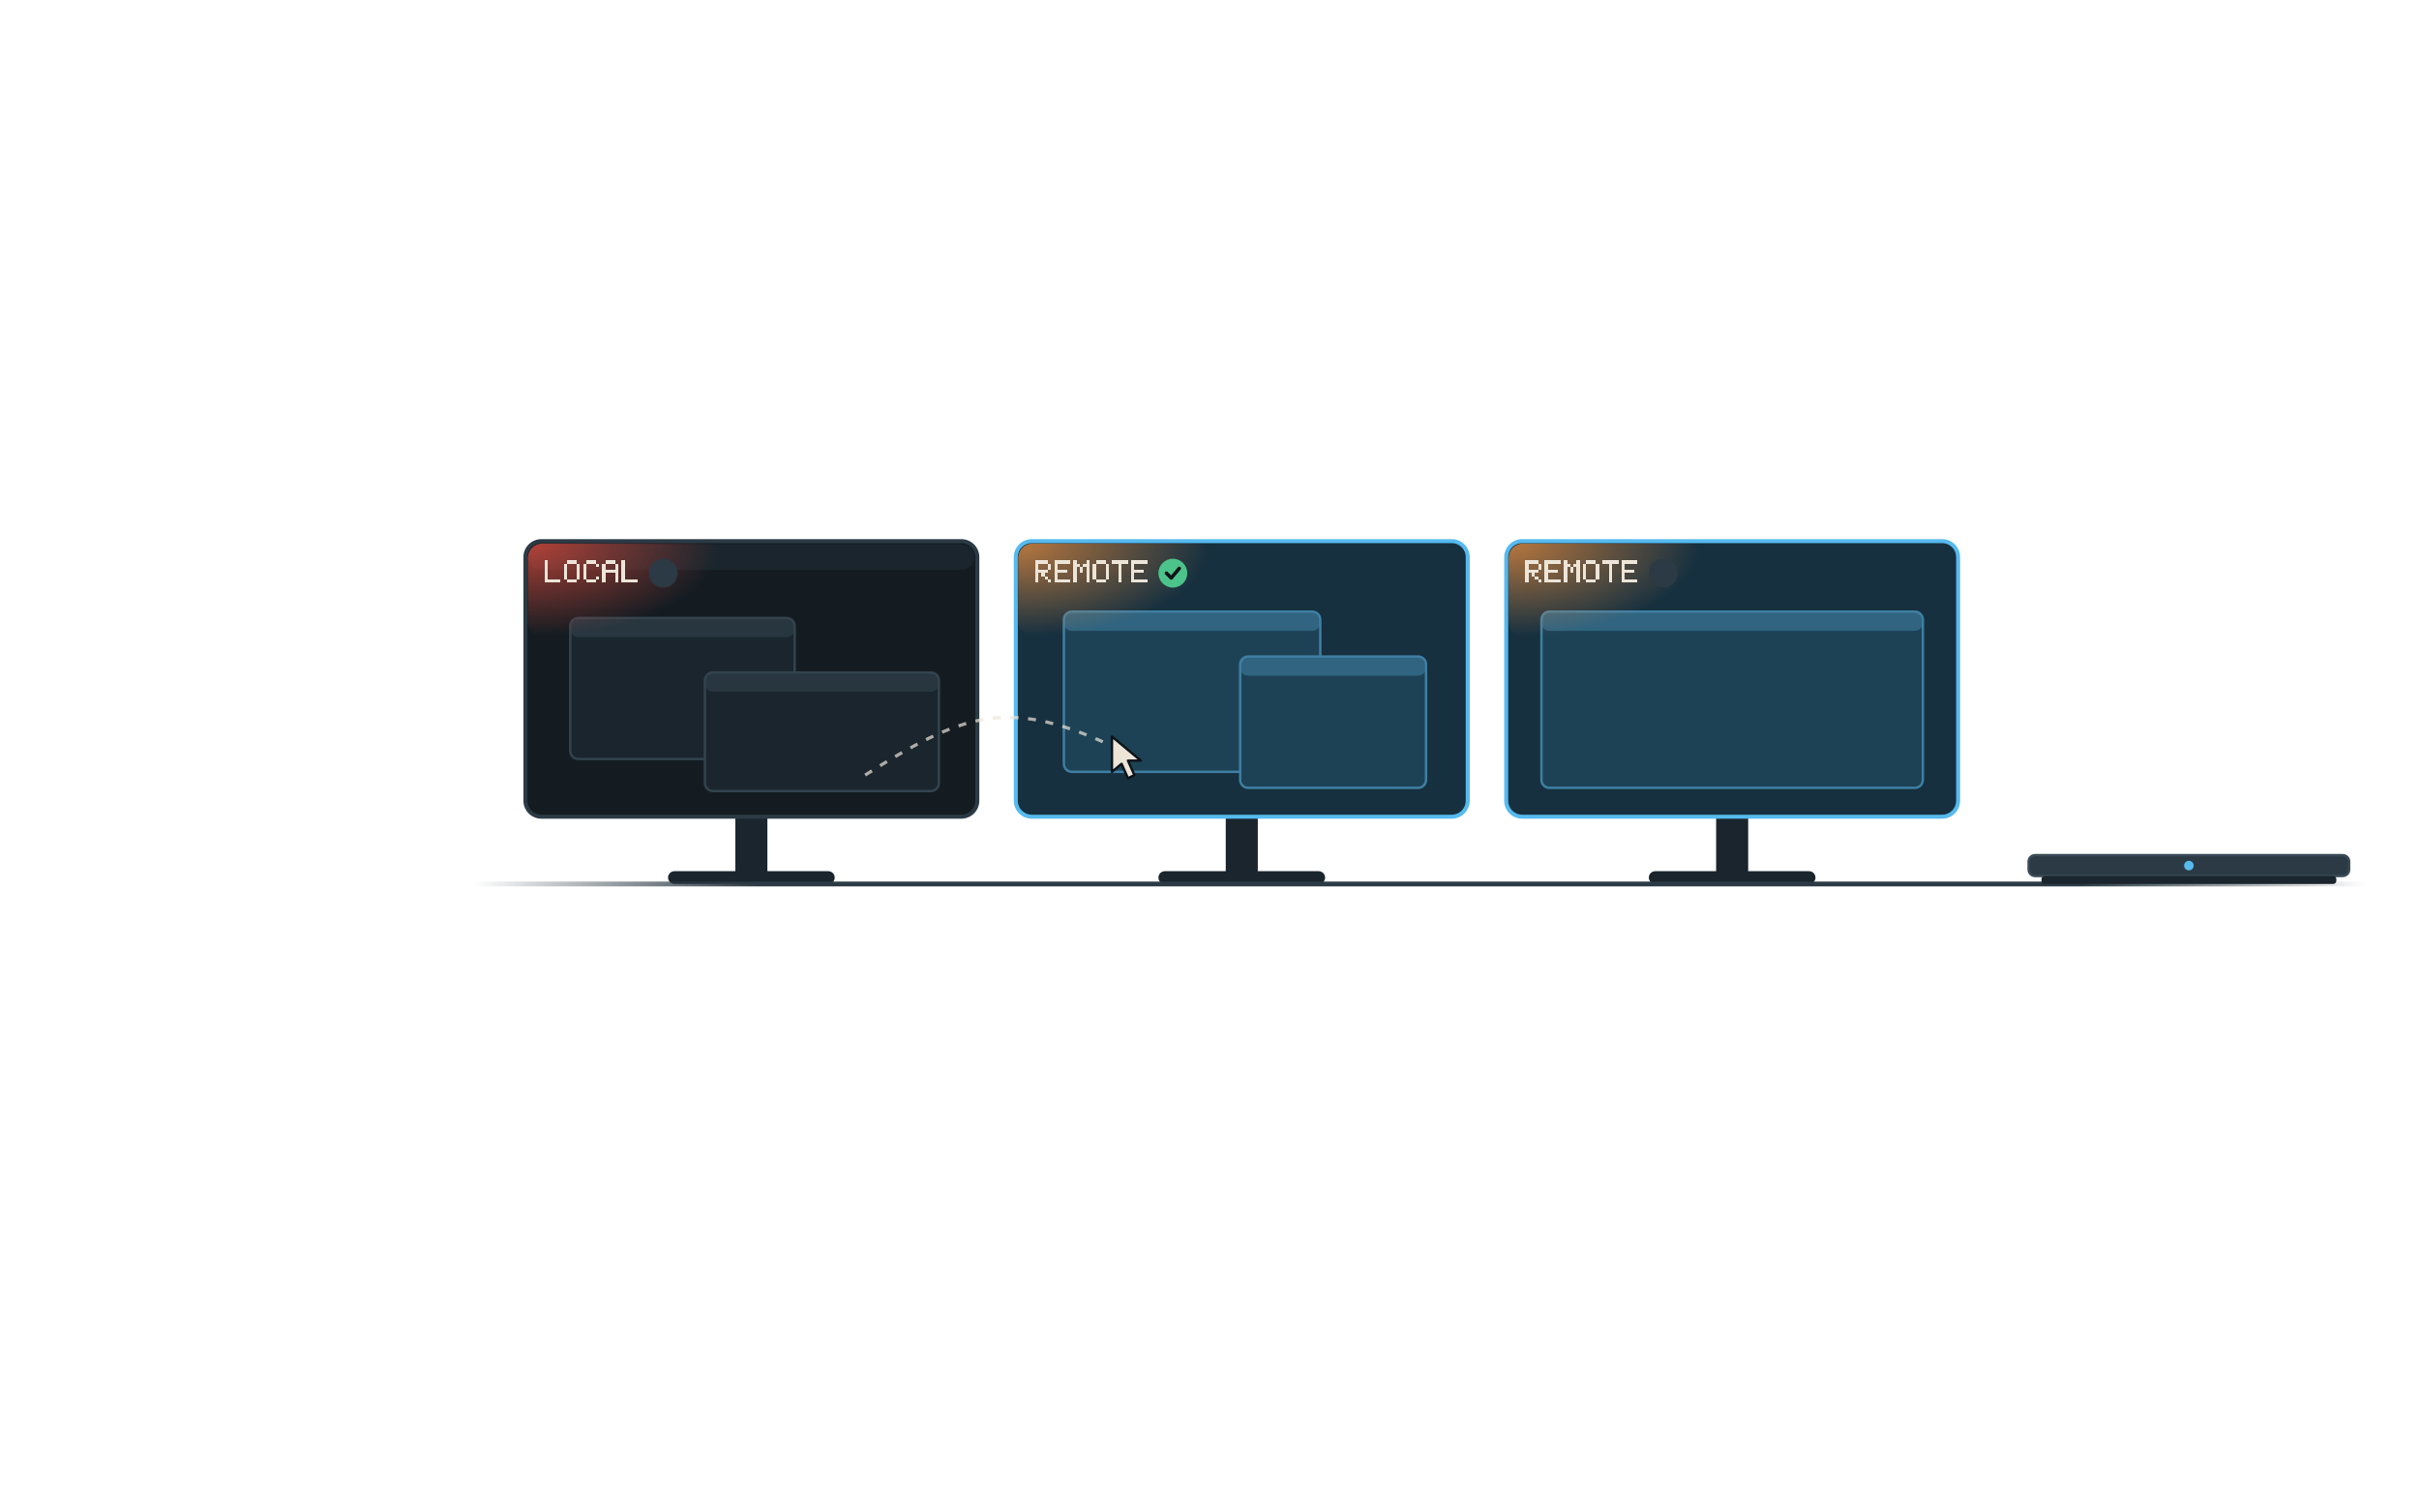
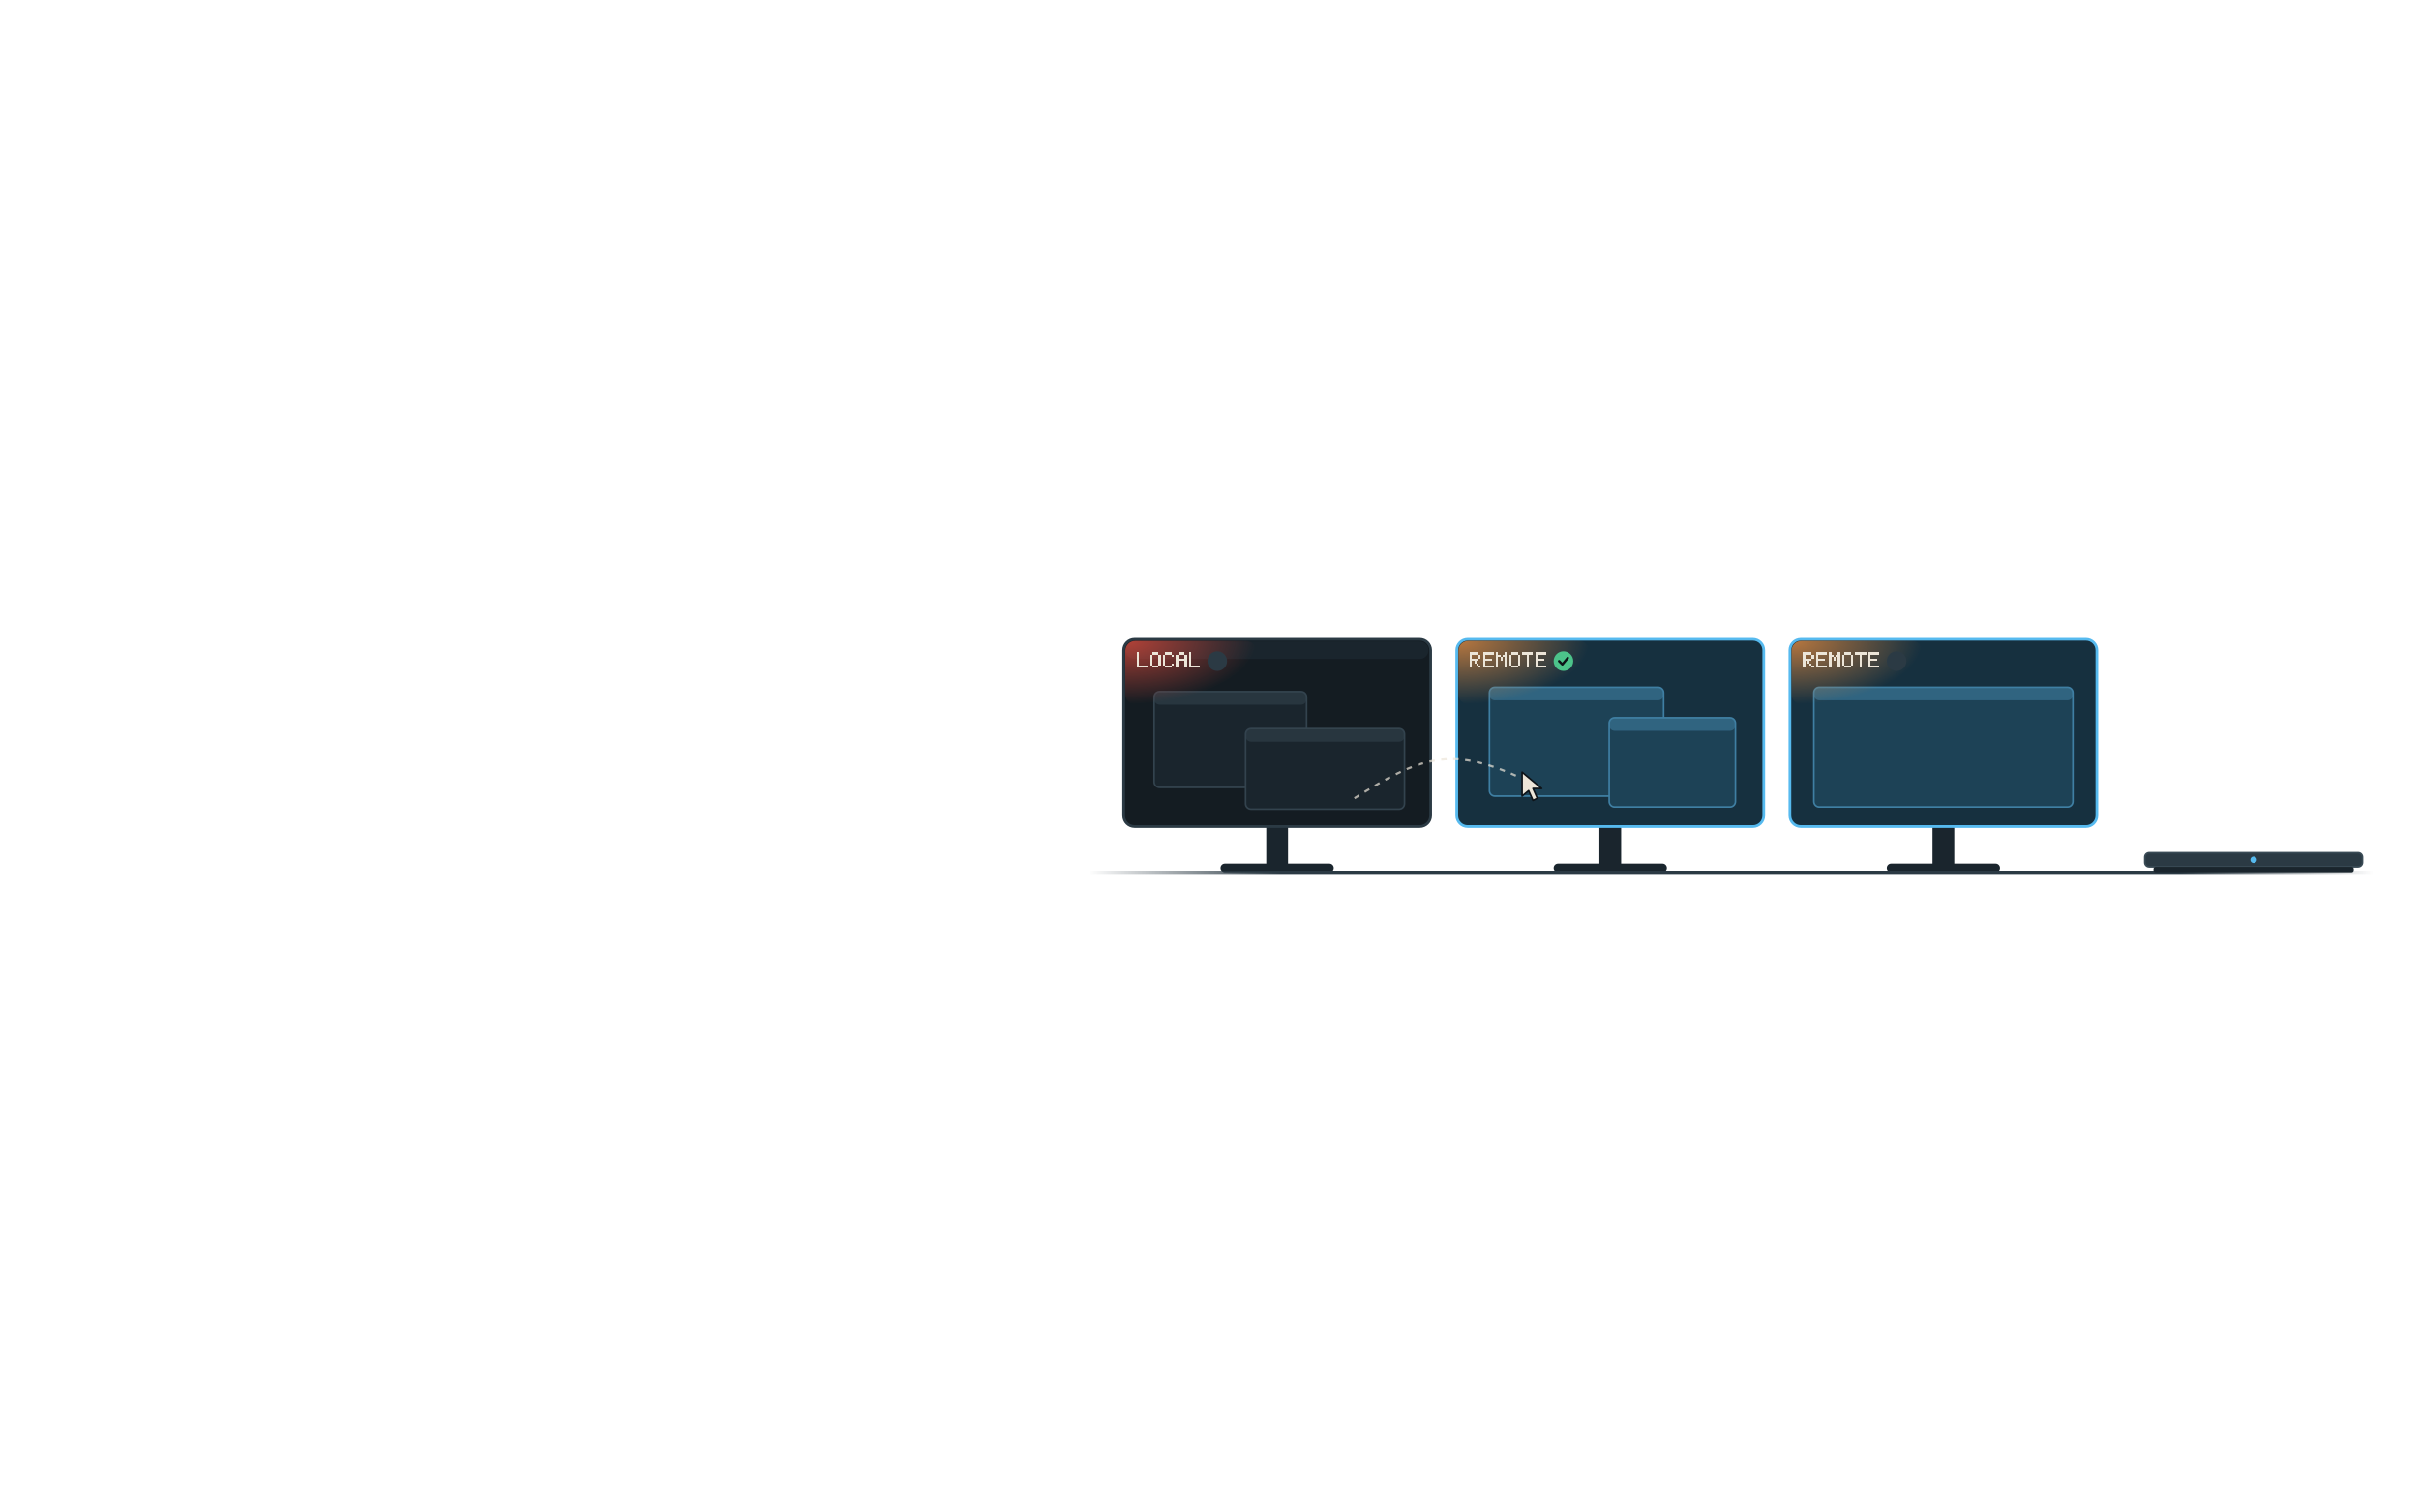
<svg xmlns="http://www.w3.org/2000/svg" width="1600" height="1000" viewBox="0 0 1600 1000">
-   <g transform="translate(250 40) scale(1.06)">
+   <g transform="translate(677 207) scale(0.72)">
    <defs>
      <radialGradient id="glow-local" cx="0" cy="0" r="1">
        <stop offset="0" stop-color="#d9493a" stop-opacity=".8" />
        <stop offset="1" stop-color="#d9493a" stop-opacity="0" />
      </radialGradient>
      <radialGradient id="glow-remote" cx="0" cy="0" r="1">
        <stop offset="0" stop-color="#e0893f" stop-opacity=".8" />
        <stop offset="1" stop-color="#e0893f" stop-opacity="0" />
      </radialGradient>
      <linearGradient id="edge" gradientUnits="userSpaceOnUse" x1="60" y1="0" x2="1240" y2="0">
        <stop offset="0" stop-color="#2b3a44" stop-opacity="0" />
        <stop offset=".15" stop-color="#2b3a44" />
        <stop offset=".85" stop-color="#2b3a44" />
        <stop offset="1" stop-color="#2b3a44" stop-opacity="0" />
      </linearGradient>
    </defs>
    <rect x="223" y="472" width="20" height="36" fill="#1a252d" />
    <rect x="181" y="506" width="104" height="8" rx="4" fill="#1a252d" />
    <rect x="92" y="300" width="282" height="172" rx="10" fill="#141c22" stroke="#2b3a44" stroke-width="2.5" />
    <rect x="94" y="302" width="278" height="16" rx="8" fill="#1a252d" />
    <rect x="120" y="348" width="140" height="88" rx="5" fill="#1a252d" stroke="#33434e" stroke-width="1.5" />
    <rect x="120" y="348" width="140" height="12" rx="5" fill="#33434e" opacity=".55" />
    <rect x="204" y="382" width="146" height="74" rx="5" fill="#1a252d" stroke="#33434e" stroke-width="1.5" />
    <rect x="204" y="382" width="146" height="12" rx="5" fill="#33434e" opacity=".55" />
    <rect x="93.5" y="301.5" width="120" height="58" rx="9" fill="url(#glow-local)" />
    <g fill="#ece5d8" shape-rendering="crispEdges">
      <rect x="104" y="312" width="2" height="2" />
      <rect x="104" y="314" width="2" height="2" />
      <rect x="104" y="316" width="2" height="2" />
      <rect x="104" y="318" width="2" height="2" />
      <rect x="104" y="320" width="2" height="2" />
      <rect x="104" y="322" width="2" height="2" />
      <rect x="104" y="324" width="2" height="2" />
      <rect x="106" y="324" width="2" height="2" />
      <rect x="108" y="324" width="2" height="2" />
      <rect x="110" y="324" width="2" height="2" />
      <rect x="112" y="324" width="2" height="2" />
      <rect x="118" y="312" width="2" height="2" />
      <rect x="120" y="312" width="2" height="2" />
      <rect x="122" y="312" width="2" height="2" />
      <rect x="116" y="314" width="2" height="2" />
      <rect x="124" y="314" width="2" height="2" />
      <rect x="116" y="316" width="2" height="2" />
      <rect x="124" y="316" width="2" height="2" />
      <rect x="116" y="318" width="2" height="2" />
      <rect x="124" y="318" width="2" height="2" />
      <rect x="116" y="320" width="2" height="2" />
      <rect x="124" y="320" width="2" height="2" />
      <rect x="116" y="322" width="2" height="2" />
      <rect x="124" y="322" width="2" height="2" />
      <rect x="118" y="324" width="2" height="2" />
      <rect x="120" y="324" width="2" height="2" />
      <rect x="122" y="324" width="2" height="2" />
      <rect x="130" y="312" width="2" height="2" />
      <rect x="132" y="312" width="2" height="2" />
      <rect x="134" y="312" width="2" height="2" />
      <rect x="128" y="314" width="2" height="2" />
      <rect x="136" y="314" width="2" height="2" />
      <rect x="128" y="316" width="2" height="2" />
      <rect x="128" y="318" width="2" height="2" />
      <rect x="128" y="320" width="2" height="2" />
      <rect x="128" y="322" width="2" height="2" />
      <rect x="136" y="322" width="2" height="2" />
      <rect x="130" y="324" width="2" height="2" />
      <rect x="132" y="324" width="2" height="2" />
      <rect x="134" y="324" width="2" height="2" />
      <rect x="142" y="312" width="2" height="2" />
      <rect x="144" y="312" width="2" height="2" />
      <rect x="146" y="312" width="2" height="2" />
      <rect x="140" y="314" width="2" height="2" />
      <rect x="148" y="314" width="2" height="2" />
      <rect x="140" y="316" width="2" height="2" />
      <rect x="148" y="316" width="2" height="2" />
      <rect x="140" y="318" width="2" height="2" />
      <rect x="142" y="318" width="2" height="2" />
      <rect x="144" y="318" width="2" height="2" />
      <rect x="146" y="318" width="2" height="2" />
      <rect x="148" y="318" width="2" height="2" />
      <rect x="140" y="320" width="2" height="2" />
      <rect x="148" y="320" width="2" height="2" />
      <rect x="140" y="322" width="2" height="2" />
      <rect x="148" y="322" width="2" height="2" />
      <rect x="140" y="324" width="2" height="2" />
      <rect x="148" y="324" width="2" height="2" />
      <rect x="152" y="312" width="2" height="2" />
      <rect x="152" y="314" width="2" height="2" />
      <rect x="152" y="316" width="2" height="2" />
      <rect x="152" y="318" width="2" height="2" />
      <rect x="152" y="320" width="2" height="2" />
      <rect x="152" y="322" width="2" height="2" />
      <rect x="152" y="324" width="2" height="2" />
      <rect x="154" y="324" width="2" height="2" />
      <rect x="156" y="324" width="2" height="2" />
      <rect x="158" y="324" width="2" height="2" />
      <rect x="160" y="324" width="2" height="2" />
    </g>
    <circle cx="178" cy="320" r="9" fill="#2b3a44" />
    <rect x="529" y="472" width="20" height="36" fill="#1a252d" />
    <rect x="487" y="506" width="104" height="8" rx="4" fill="#1a252d" />
    <rect x="398" y="300" width="282" height="172" rx="10" fill="#16303f" stroke="#56baef" stroke-width="2.5" />
    <rect x="428" y="344" width="160" height="100" rx="5" fill="#1d4256" stroke="#3f7fa3" stroke-width="1.5" />
    <rect x="428" y="344" width="160" height="12" rx="5" fill="#3f7fa3" opacity=".55" />
    <rect x="538" y="372" width="116" height="82" rx="5" fill="#1d4256" stroke="#3f7fa3" stroke-width="1.5" />
    <rect x="538" y="372" width="116" height="12" rx="5" fill="#3f7fa3" opacity=".55" />
    <rect x="399.5" y="301.5" width="120" height="58" rx="9" fill="url(#glow-remote)" />
    <g fill="#ece5d8" shape-rendering="crispEdges">
      <rect x="410" y="312" width="2" height="2" />
      <rect x="412" y="312" width="2" height="2" />
      <rect x="414" y="312" width="2" height="2" />
      <rect x="416" y="312" width="2" height="2" />
      <rect x="410" y="314" width="2" height="2" />
      <rect x="418" y="314" width="2" height="2" />
      <rect x="410" y="316" width="2" height="2" />
      <rect x="418" y="316" width="2" height="2" />
      <rect x="410" y="318" width="2" height="2" />
      <rect x="412" y="318" width="2" height="2" />
      <rect x="414" y="318" width="2" height="2" />
      <rect x="416" y="318" width="2" height="2" />
      <rect x="410" y="320" width="2" height="2" />
      <rect x="414" y="320" width="2" height="2" />
      <rect x="410" y="322" width="2" height="2" />
      <rect x="416" y="322" width="2" height="2" />
      <rect x="410" y="324" width="2" height="2" />
      <rect x="418" y="324" width="2" height="2" />
      <rect x="422" y="312" width="2" height="2" />
      <rect x="424" y="312" width="2" height="2" />
      <rect x="426" y="312" width="2" height="2" />
      <rect x="428" y="312" width="2" height="2" />
      <rect x="430" y="312" width="2" height="2" />
      <rect x="422" y="314" width="2" height="2" />
      <rect x="422" y="316" width="2" height="2" />
      <rect x="422" y="318" width="2" height="2" />
      <rect x="424" y="318" width="2" height="2" />
      <rect x="426" y="318" width="2" height="2" />
      <rect x="428" y="318" width="2" height="2" />
      <rect x="422" y="320" width="2" height="2" />
      <rect x="422" y="322" width="2" height="2" />
      <rect x="422" y="324" width="2" height="2" />
      <rect x="424" y="324" width="2" height="2" />
      <rect x="426" y="324" width="2" height="2" />
      <rect x="428" y="324" width="2" height="2" />
      <rect x="430" y="324" width="2" height="2" />
      <rect x="434" y="312" width="2" height="2" />
      <rect x="442" y="312" width="2" height="2" />
      <rect x="434" y="314" width="2" height="2" />
      <rect x="436" y="314" width="2" height="2" />
      <rect x="440" y="314" width="2" height="2" />
      <rect x="442" y="314" width="2" height="2" />
      <rect x="434" y="316" width="2" height="2" />
      <rect x="438" y="316" width="2" height="2" />
      <rect x="442" y="316" width="2" height="2" />
      <rect x="434" y="318" width="2" height="2" />
      <rect x="438" y="318" width="2" height="2" />
      <rect x="442" y="318" width="2" height="2" />
      <rect x="434" y="320" width="2" height="2" />
      <rect x="442" y="320" width="2" height="2" />
      <rect x="434" y="322" width="2" height="2" />
      <rect x="442" y="322" width="2" height="2" />
      <rect x="434" y="324" width="2" height="2" />
      <rect x="442" y="324" width="2" height="2" />
      <rect x="448" y="312" width="2" height="2" />
      <rect x="450" y="312" width="2" height="2" />
      <rect x="452" y="312" width="2" height="2" />
      <rect x="446" y="314" width="2" height="2" />
      <rect x="454" y="314" width="2" height="2" />
      <rect x="446" y="316" width="2" height="2" />
      <rect x="454" y="316" width="2" height="2" />
      <rect x="446" y="318" width="2" height="2" />
      <rect x="454" y="318" width="2" height="2" />
      <rect x="446" y="320" width="2" height="2" />
      <rect x="454" y="320" width="2" height="2" />
      <rect x="446" y="322" width="2" height="2" />
      <rect x="454" y="322" width="2" height="2" />
      <rect x="448" y="324" width="2" height="2" />
      <rect x="450" y="324" width="2" height="2" />
      <rect x="452" y="324" width="2" height="2" />
      <rect x="458" y="312" width="2" height="2" />
      <rect x="460" y="312" width="2" height="2" />
      <rect x="462" y="312" width="2" height="2" />
      <rect x="464" y="312" width="2" height="2" />
      <rect x="466" y="312" width="2" height="2" />
      <rect x="462" y="314" width="2" height="2" />
      <rect x="462" y="316" width="2" height="2" />
      <rect x="462" y="318" width="2" height="2" />
      <rect x="462" y="320" width="2" height="2" />
      <rect x="462" y="322" width="2" height="2" />
      <rect x="462" y="324" width="2" height="2" />
      <rect x="470" y="312" width="2" height="2" />
      <rect x="472" y="312" width="2" height="2" />
      <rect x="474" y="312" width="2" height="2" />
      <rect x="476" y="312" width="2" height="2" />
      <rect x="478" y="312" width="2" height="2" />
      <rect x="470" y="314" width="2" height="2" />
      <rect x="470" y="316" width="2" height="2" />
      <rect x="470" y="318" width="2" height="2" />
      <rect x="472" y="318" width="2" height="2" />
      <rect x="474" y="318" width="2" height="2" />
      <rect x="476" y="318" width="2" height="2" />
      <rect x="470" y="320" width="2" height="2" />
      <rect x="470" y="322" width="2" height="2" />
      <rect x="470" y="324" width="2" height="2" />
      <rect x="472" y="324" width="2" height="2" />
      <rect x="474" y="324" width="2" height="2" />
      <rect x="476" y="324" width="2" height="2" />
      <rect x="478" y="324" width="2" height="2" />
    </g>
    <circle cx="496" cy="320" r="9" fill="#4cc38a" />
    <path d="M492 320 l3 3 l5 -6" stroke="#0d1318" stroke-width="2.2" fill="none" stroke-linecap="round" stroke-linejoin="round" />
    <rect x="835" y="472" width="20" height="36" fill="#1a252d" />
    <rect x="793" y="506" width="104" height="8" rx="4" fill="#1a252d" />
    <rect x="704" y="300" width="282" height="172" rx="10" fill="#16303f" stroke="#56baef" stroke-width="2.5" />
    <rect x="726" y="344" width="238" height="110" rx="5" fill="#1d4256" stroke="#3f7fa3" stroke-width="1.5" />
    <rect x="726" y="344" width="238" height="12" rx="5" fill="#3f7fa3" opacity=".55" />
    <rect x="705.5" y="301.5" width="120" height="58" rx="9" fill="url(#glow-remote)" />
    <g fill="#ece5d8" shape-rendering="crispEdges">
      <rect x="716" y="312" width="2" height="2" />
      <rect x="718" y="312" width="2" height="2" />
      <rect x="720" y="312" width="2" height="2" />
      <rect x="722" y="312" width="2" height="2" />
      <rect x="716" y="314" width="2" height="2" />
      <rect x="724" y="314" width="2" height="2" />
      <rect x="716" y="316" width="2" height="2" />
      <rect x="724" y="316" width="2" height="2" />
      <rect x="716" y="318" width="2" height="2" />
      <rect x="718" y="318" width="2" height="2" />
      <rect x="720" y="318" width="2" height="2" />
      <rect x="722" y="318" width="2" height="2" />
      <rect x="716" y="320" width="2" height="2" />
      <rect x="720" y="320" width="2" height="2" />
      <rect x="716" y="322" width="2" height="2" />
      <rect x="722" y="322" width="2" height="2" />
      <rect x="716" y="324" width="2" height="2" />
      <rect x="724" y="324" width="2" height="2" />
      <rect x="728" y="312" width="2" height="2" />
      <rect x="730" y="312" width="2" height="2" />
      <rect x="732" y="312" width="2" height="2" />
      <rect x="734" y="312" width="2" height="2" />
      <rect x="736" y="312" width="2" height="2" />
      <rect x="728" y="314" width="2" height="2" />
      <rect x="728" y="316" width="2" height="2" />
      <rect x="728" y="318" width="2" height="2" />
      <rect x="730" y="318" width="2" height="2" />
      <rect x="732" y="318" width="2" height="2" />
      <rect x="734" y="318" width="2" height="2" />
      <rect x="728" y="320" width="2" height="2" />
      <rect x="728" y="322" width="2" height="2" />
      <rect x="728" y="324" width="2" height="2" />
      <rect x="730" y="324" width="2" height="2" />
      <rect x="732" y="324" width="2" height="2" />
      <rect x="734" y="324" width="2" height="2" />
      <rect x="736" y="324" width="2" height="2" />
      <rect x="740" y="312" width="2" height="2" />
      <rect x="748" y="312" width="2" height="2" />
      <rect x="740" y="314" width="2" height="2" />
      <rect x="742" y="314" width="2" height="2" />
      <rect x="746" y="314" width="2" height="2" />
      <rect x="748" y="314" width="2" height="2" />
      <rect x="740" y="316" width="2" height="2" />
      <rect x="744" y="316" width="2" height="2" />
      <rect x="748" y="316" width="2" height="2" />
      <rect x="740" y="318" width="2" height="2" />
      <rect x="744" y="318" width="2" height="2" />
      <rect x="748" y="318" width="2" height="2" />
      <rect x="740" y="320" width="2" height="2" />
      <rect x="748" y="320" width="2" height="2" />
      <rect x="740" y="322" width="2" height="2" />
      <rect x="748" y="322" width="2" height="2" />
      <rect x="740" y="324" width="2" height="2" />
      <rect x="748" y="324" width="2" height="2" />
      <rect x="754" y="312" width="2" height="2" />
      <rect x="756" y="312" width="2" height="2" />
      <rect x="758" y="312" width="2" height="2" />
      <rect x="752" y="314" width="2" height="2" />
      <rect x="760" y="314" width="2" height="2" />
      <rect x="752" y="316" width="2" height="2" />
      <rect x="760" y="316" width="2" height="2" />
      <rect x="752" y="318" width="2" height="2" />
      <rect x="760" y="318" width="2" height="2" />
      <rect x="752" y="320" width="2" height="2" />
      <rect x="760" y="320" width="2" height="2" />
      <rect x="752" y="322" width="2" height="2" />
      <rect x="760" y="322" width="2" height="2" />
      <rect x="754" y="324" width="2" height="2" />
      <rect x="756" y="324" width="2" height="2" />
      <rect x="758" y="324" width="2" height="2" />
      <rect x="764" y="312" width="2" height="2" />
      <rect x="766" y="312" width="2" height="2" />
      <rect x="768" y="312" width="2" height="2" />
      <rect x="770" y="312" width="2" height="2" />
      <rect x="772" y="312" width="2" height="2" />
      <rect x="768" y="314" width="2" height="2" />
      <rect x="768" y="316" width="2" height="2" />
      <rect x="768" y="318" width="2" height="2" />
      <rect x="768" y="320" width="2" height="2" />
      <rect x="768" y="322" width="2" height="2" />
      <rect x="768" y="324" width="2" height="2" />
      <rect x="776" y="312" width="2" height="2" />
      <rect x="778" y="312" width="2" height="2" />
      <rect x="780" y="312" width="2" height="2" />
      <rect x="782" y="312" width="2" height="2" />
      <rect x="784" y="312" width="2" height="2" />
      <rect x="776" y="314" width="2" height="2" />
      <rect x="776" y="316" width="2" height="2" />
      <rect x="776" y="318" width="2" height="2" />
      <rect x="778" y="318" width="2" height="2" />
      <rect x="780" y="318" width="2" height="2" />
      <rect x="782" y="318" width="2" height="2" />
      <rect x="776" y="320" width="2" height="2" />
      <rect x="776" y="322" width="2" height="2" />
      <rect x="776" y="324" width="2" height="2" />
      <rect x="778" y="324" width="2" height="2" />
      <rect x="780" y="324" width="2" height="2" />
      <rect x="782" y="324" width="2" height="2" />
      <rect x="784" y="324" width="2" height="2" />
    </g>
    <circle cx="802" cy="320" r="9" fill="#2b3a44" />
    <path d="M304 446 C 364 408, 392 398, 454 426" stroke="#ece5d8" stroke-width="2" stroke-dasharray="5 6" fill="none" opacity=".7" />
    <path transform="translate(458 422)" d="M0 0 L0 22 L6 17 L10 26 L14 24 L10 15 L18 15 Z" fill="#ece5d8" stroke="#0d1318" stroke-width="1.5" stroke-linejoin="round" />
    <line x1="60" y1="514" x2="1240" y2="514" stroke="url(#edge)" stroke-width="3" />
    <rect x="1030" y="496" width="200" height="13" rx="4" fill="#2b3a44" stroke="#3a4b56" stroke-width="1.5" />
    <circle cx="1130" cy="502.5" r="3" fill="#56baef" />
    <rect x="1038" y="509" width="184" height="5" rx="2" fill="#1a252d" />
  </g>
</svg>
